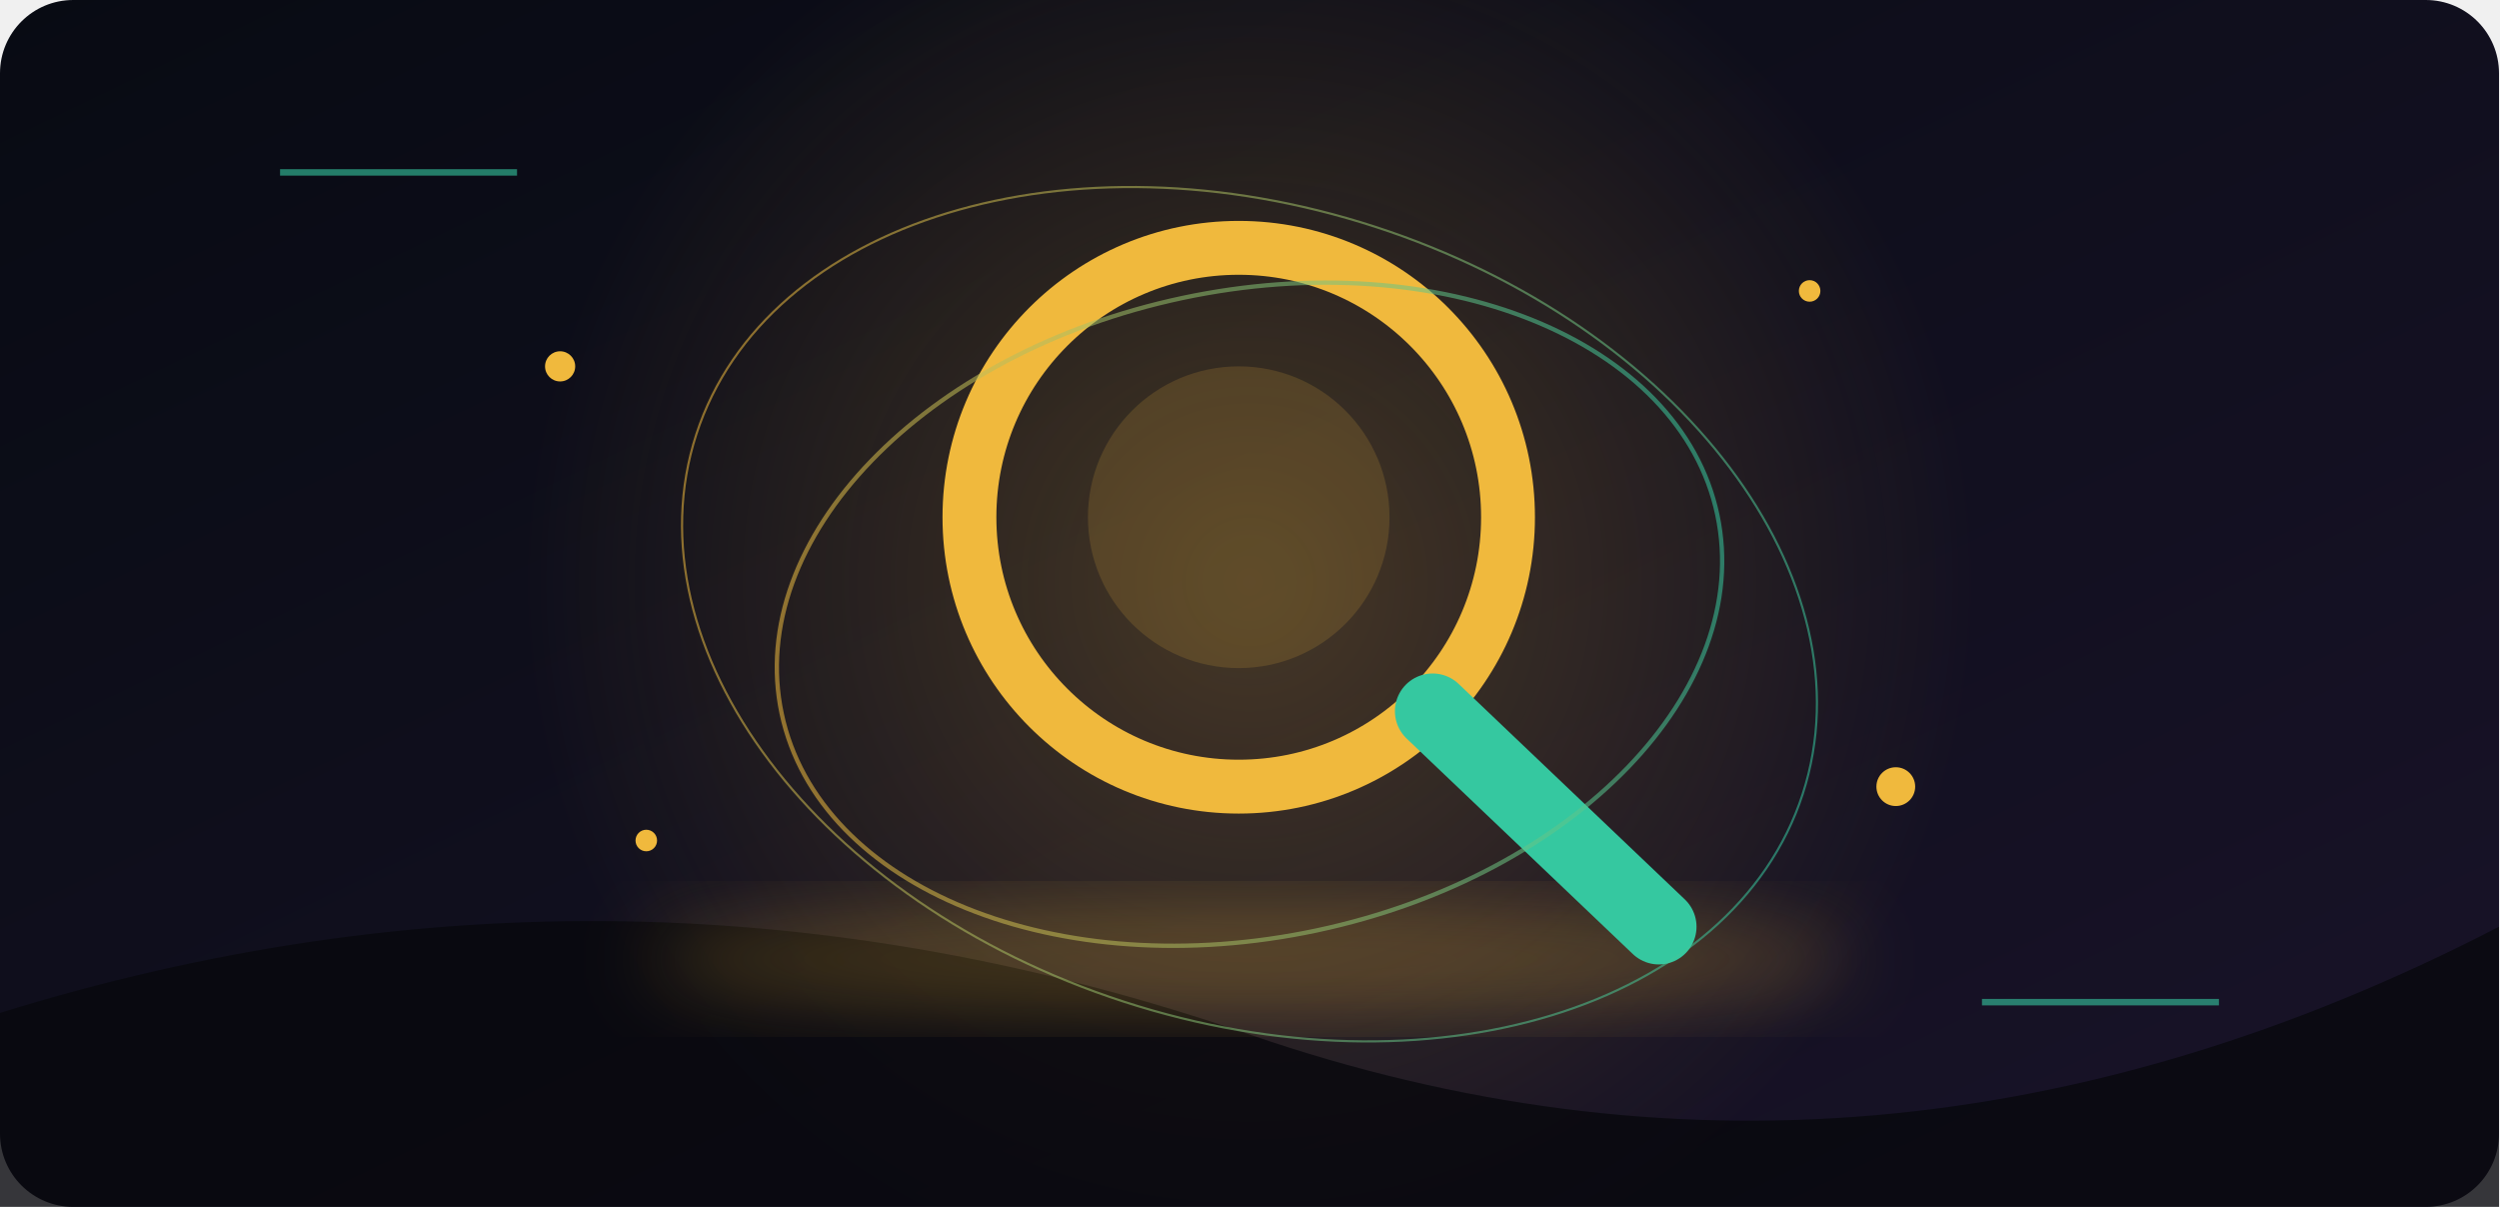
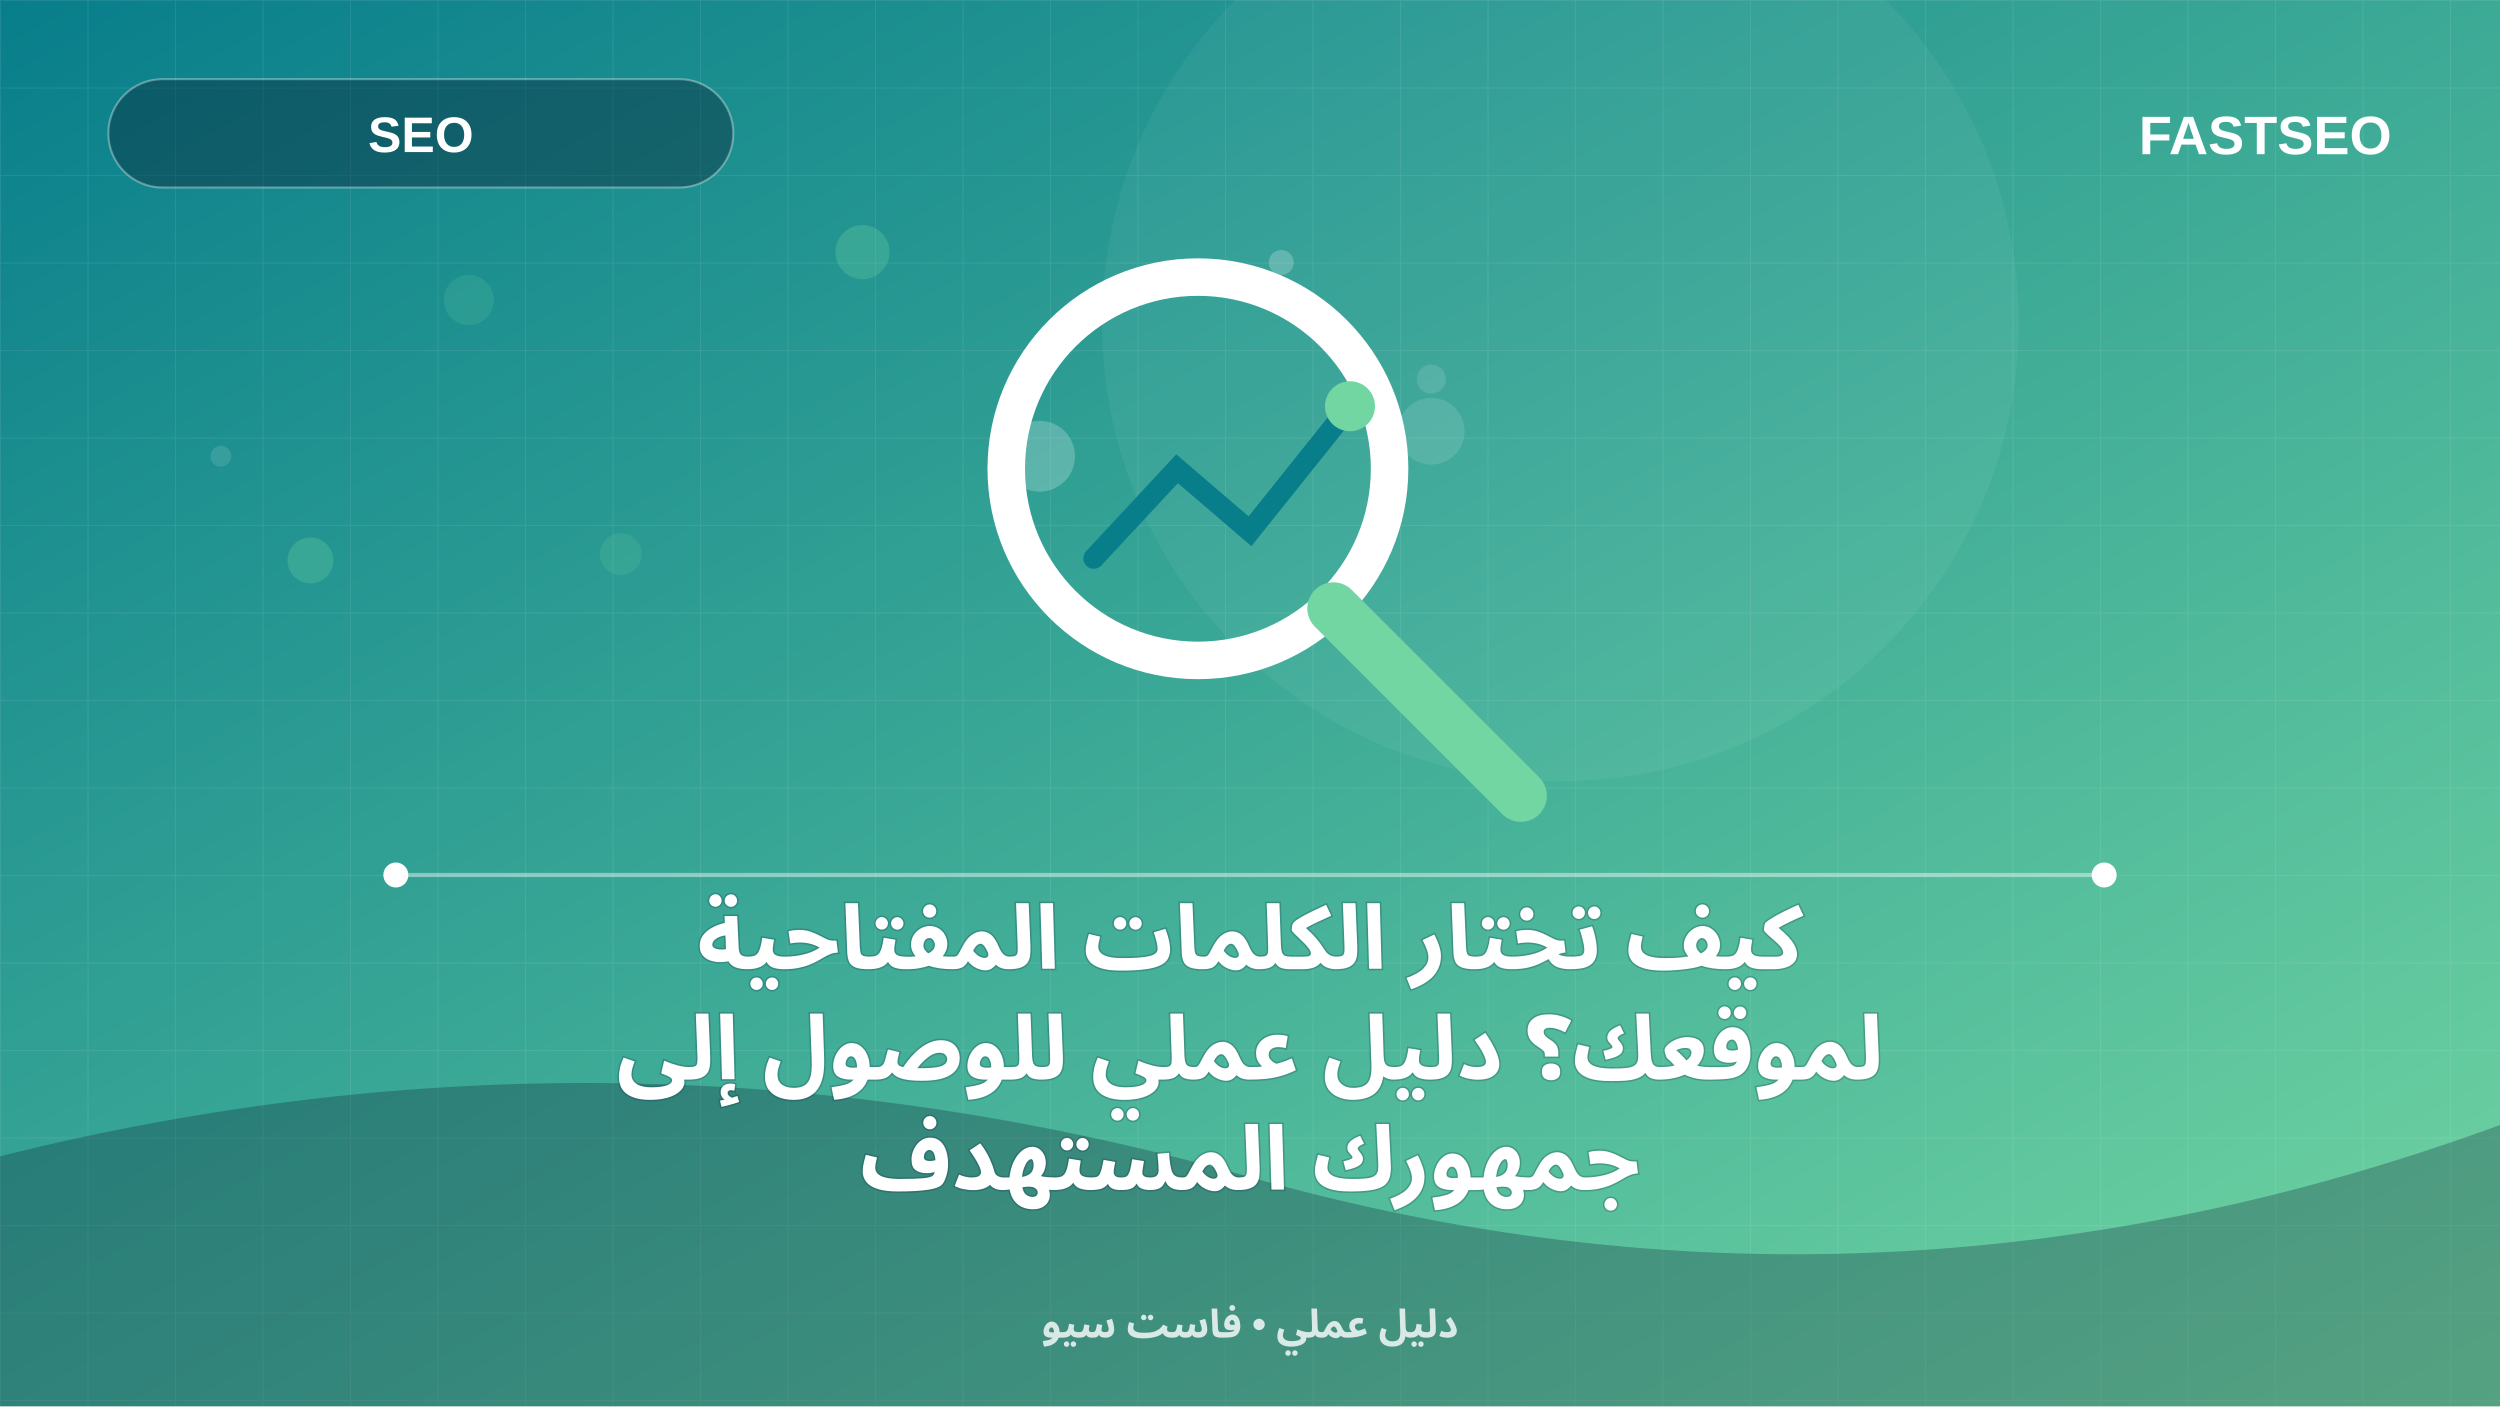
- <svg xmlns="http://www.w3.org/2000/svg" viewBox="0 0 1160 560" role="img" aria-label="كيف تختار الكلمات المفتاحية لموقعك؟ دليل عملي للوصول إلى جمهورك المستهدف">
+ <svg xmlns="http://www.w3.org/2000/svg" width="1200" height="675" viewBox="0 0 1200 675" role="img" aria-labelledby="t dsc">
  <defs>
-     <linearGradient id="bg" x2="1" y2="1">
-       <stop stop-color="#080b13" />
-       <stop offset="1" stop-color="#191329" />
+     <linearGradient id="bg" x1="0" y1="0" x2="1" y2="1">
+       <stop stop-color="#087E8B" />
+       <stop offset="1" stop-color="#72D6A2" />
    </linearGradient>
-     <linearGradient id="glow">
-       <stop stop-color="#f0b93d" />
-       <stop offset="1" stop-color="#35c8a0" />
-     </linearGradient>
-     <radialGradient id="light">
-       <stop stop-color="#f0b93d" stop-opacity=".24" />
-       <stop offset="1" stop-color="#f0b93d" stop-opacity="0" />
-     </radialGradient>
-     <filter id="shadow">
-       <feGaussianBlur stdDeviation="18" />
-     </filter>
+     <pattern id="g" width="42" height="42" patternUnits="userSpaceOnUse">
+       <path d="M42 0H0V42" fill="none" stroke="#fff" stroke-opacity=".08" />
+     </pattern>
+     <style>.headline{fill:#fff;font-family:'Noto Sans Arabic',Tahoma,Arial,sans-serif;font-size:43px;font-weight:900;paint-order:stroke;stroke:#10213B;stroke-opacity:.22;stroke-width:1.5px}</style>
  </defs>
-   <rect width="1160" height="560" rx="34" fill="url(#bg)" />
-   <circle cx="580" cy="270" r="340" fill="url(#light)" />
-   <path d="M0 470 Q290 380 580 480T1160 430V560H0Z" fill="#07080d" opacity=".8" />
-   <ellipse cx="580" cy="445" rx="280" ry="30" fill="#f0b93d" opacity=".22" filter="url(#shadow)" />
-   <circle cx="575" cy="240" r="125" fill="none" stroke="#f0b93d" stroke-width="25" />
-   <path d="m665 330 105 100" stroke="#35c8a0" stroke-width="35" stroke-linecap="round" />
-   <circle cx="575" cy="240" r="70" fill="#f0b93d" opacity=".16" />
-   <g fill="none" stroke="url(#glow)" opacity=".55">
-     <ellipse cx="580" cy="285" rx="222" ry="150" stroke-width="2" transform="rotate(-12 580 285)" />
-     <ellipse cx="580" cy="285" rx="270" ry="189" stroke-width="1" transform="rotate(18 580 285)" />
+   <rect width="1200" height="675" fill="url(#bg)" />
+   <rect width="1200" height="675" fill="url(#g)" />
+   <circle cx="749" cy="155" r="220" fill="#fff" opacity=".05" />
+   <circle cx="687" cy="207" r="16" fill="#fff" opacity="0.12" />
+   <circle cx="298" cy="266" r="10" fill="#72D6A2" opacity="0.17" />
+   <circle cx="499" cy="219" r="17" fill="#fff" opacity="0.22" />
+   <circle cx="149" cy="269" r="11" fill="#72D6A2" opacity="0.27" />
+   <circle cx="106" cy="219" r="5" fill="#fff" opacity="0.12" />
+   <circle cx="225" cy="144" r="12" fill="#72D6A2" opacity="0.17" />
+   <circle cx="615" cy="126" r="6" fill="#fff" opacity="0.22" />
+   <circle cx="414" cy="121" r="13" fill="#72D6A2" opacity="0.27" />
+   <circle cx="687" cy="182" r="7" fill="#fff" opacity="0.12" />
+   <path d="M0 555Q300 480 600 565T1200 540V675H0Z" fill="#07152B" opacity=".27" />
+   <g font-family="'Noto Sans Arabic',Tahoma,Arial,sans-serif">
+     <rect x="52" y="38" width="300" height="52" rx="26" fill="#07152B" fill-opacity=".36" stroke="#fff" stroke-opacity=".35" />
+     <text x="202" y="73" text-anchor="middle" fill="#fff" font-size="24" font-weight="800" direction="rtl">SEO</text>
+     <text x="1148" y="74" text-anchor="end" fill="#fff" font-size="26" font-weight="900">FASTSEO</text>
+     <g transform="translate(600 250)">
+       <circle cx="-25" cy="-25" r="92" fill="none" stroke="#fff" stroke-width="18" />
+       <path d="M40 42L130 132" stroke="#72D6A2" stroke-width="25" stroke-linecap="round" />
+       <path d="M-75 18L-35 -25 0 5 48 -55" fill="none" stroke="#087E8B" stroke-width="10" stroke-linecap="round" />
+       <circle cx="48" cy="-55" r="12" fill="#72D6A2" />
+     </g>
+     <path d="M190 420H1010" stroke="#fff" stroke-opacity=".42" stroke-width="2" />
+     <circle cx="190" cy="420" r="6" fill="#fff" />
+     <circle cx="1010" cy="420" r="6" fill="#fff" />
+     <text class="headline" x="600" y="465" text-anchor="middle" direction="rtl" unicode-bidi="plaintext">كيف تختار الكلمات المفتاحية</text>
+     <text class="headline" x="600" y="518" text-anchor="middle" direction="rtl" unicode-bidi="plaintext">لموقعك؟ دليل عملي للوصول إلى</text>
+     <text class="headline" x="600" y="571" text-anchor="middle" direction="rtl" unicode-bidi="plaintext">جمهورك المستهدف</text>
+     <text x="600" y="642" text-anchor="middle" fill="#fff" opacity=".8" font-size="19" font-weight="700" direction="rtl">دليل عملي • فاست سيو</text>
  </g>
-   <g fill="#f0b93d">
-     <circle cx="260" cy="170" r="7" />
-     <circle cx="880" cy="365" r="9" />
-     <circle cx="840" cy="135" r="5" />
-     <circle cx="300" cy="390" r="5" />
-   </g>
-   <path d="M130 80h110M920 465h110" stroke="#35c8a0" stroke-width="3" opacity=".6" />
</svg>
